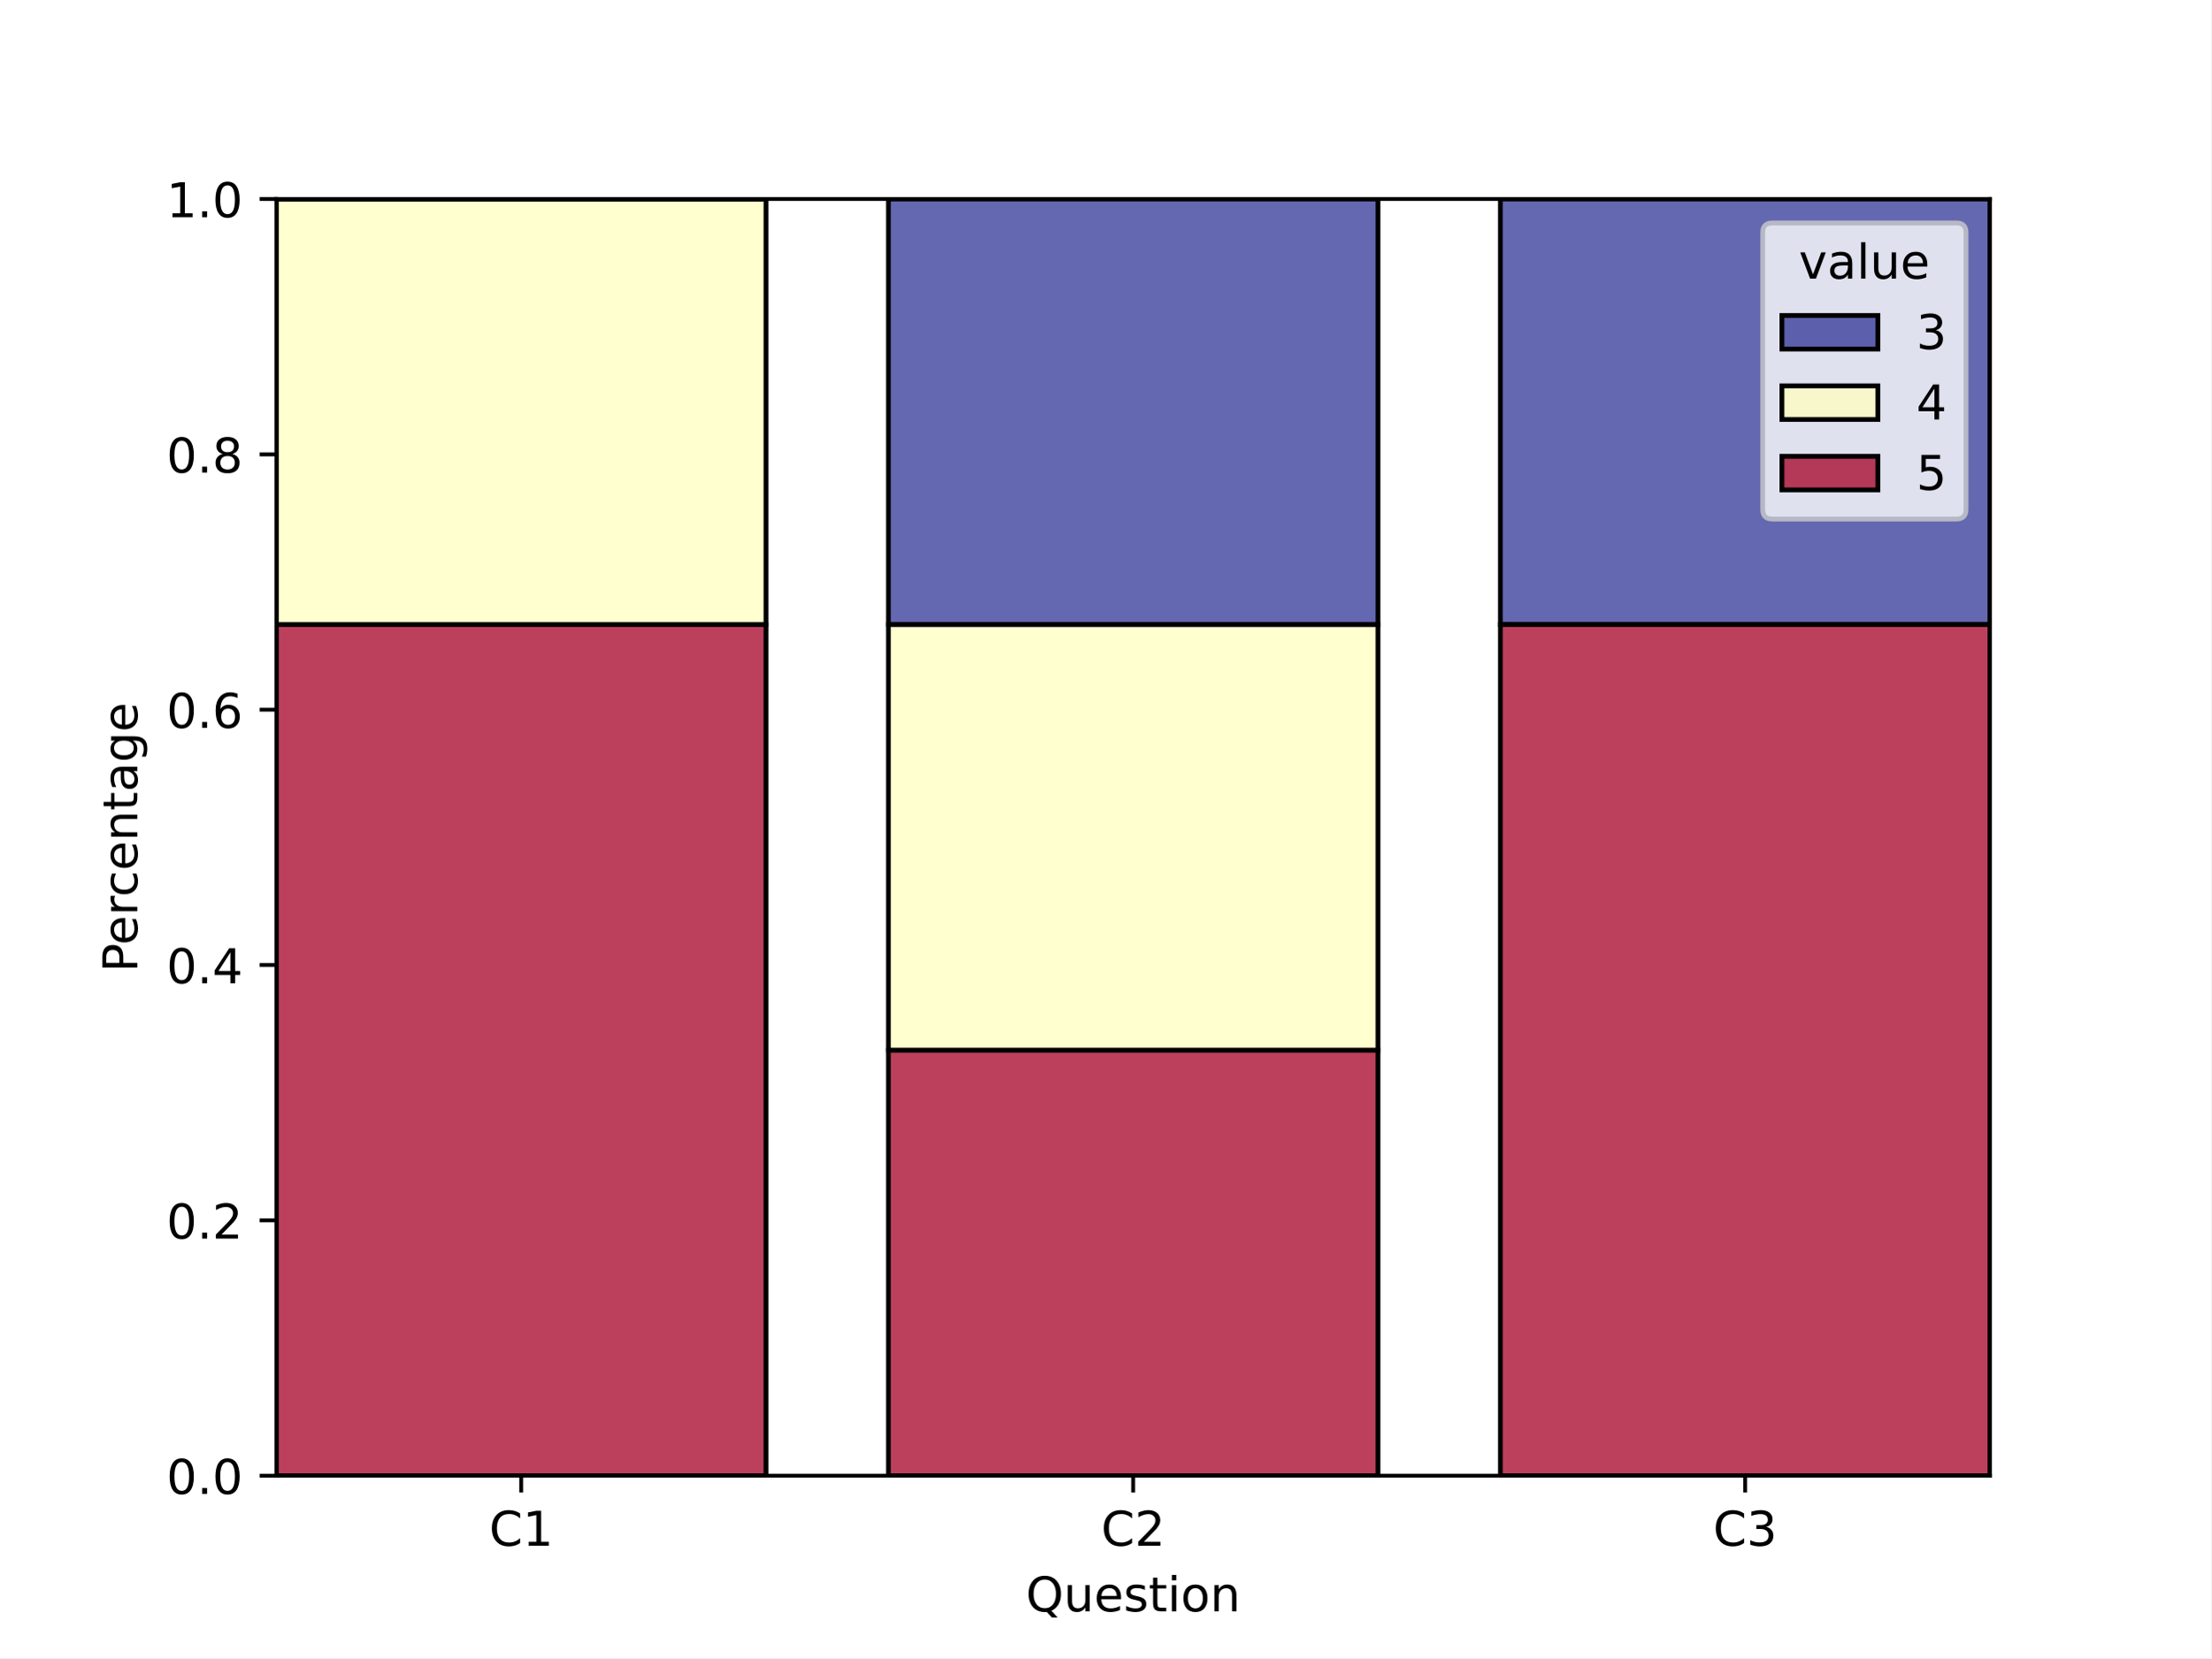
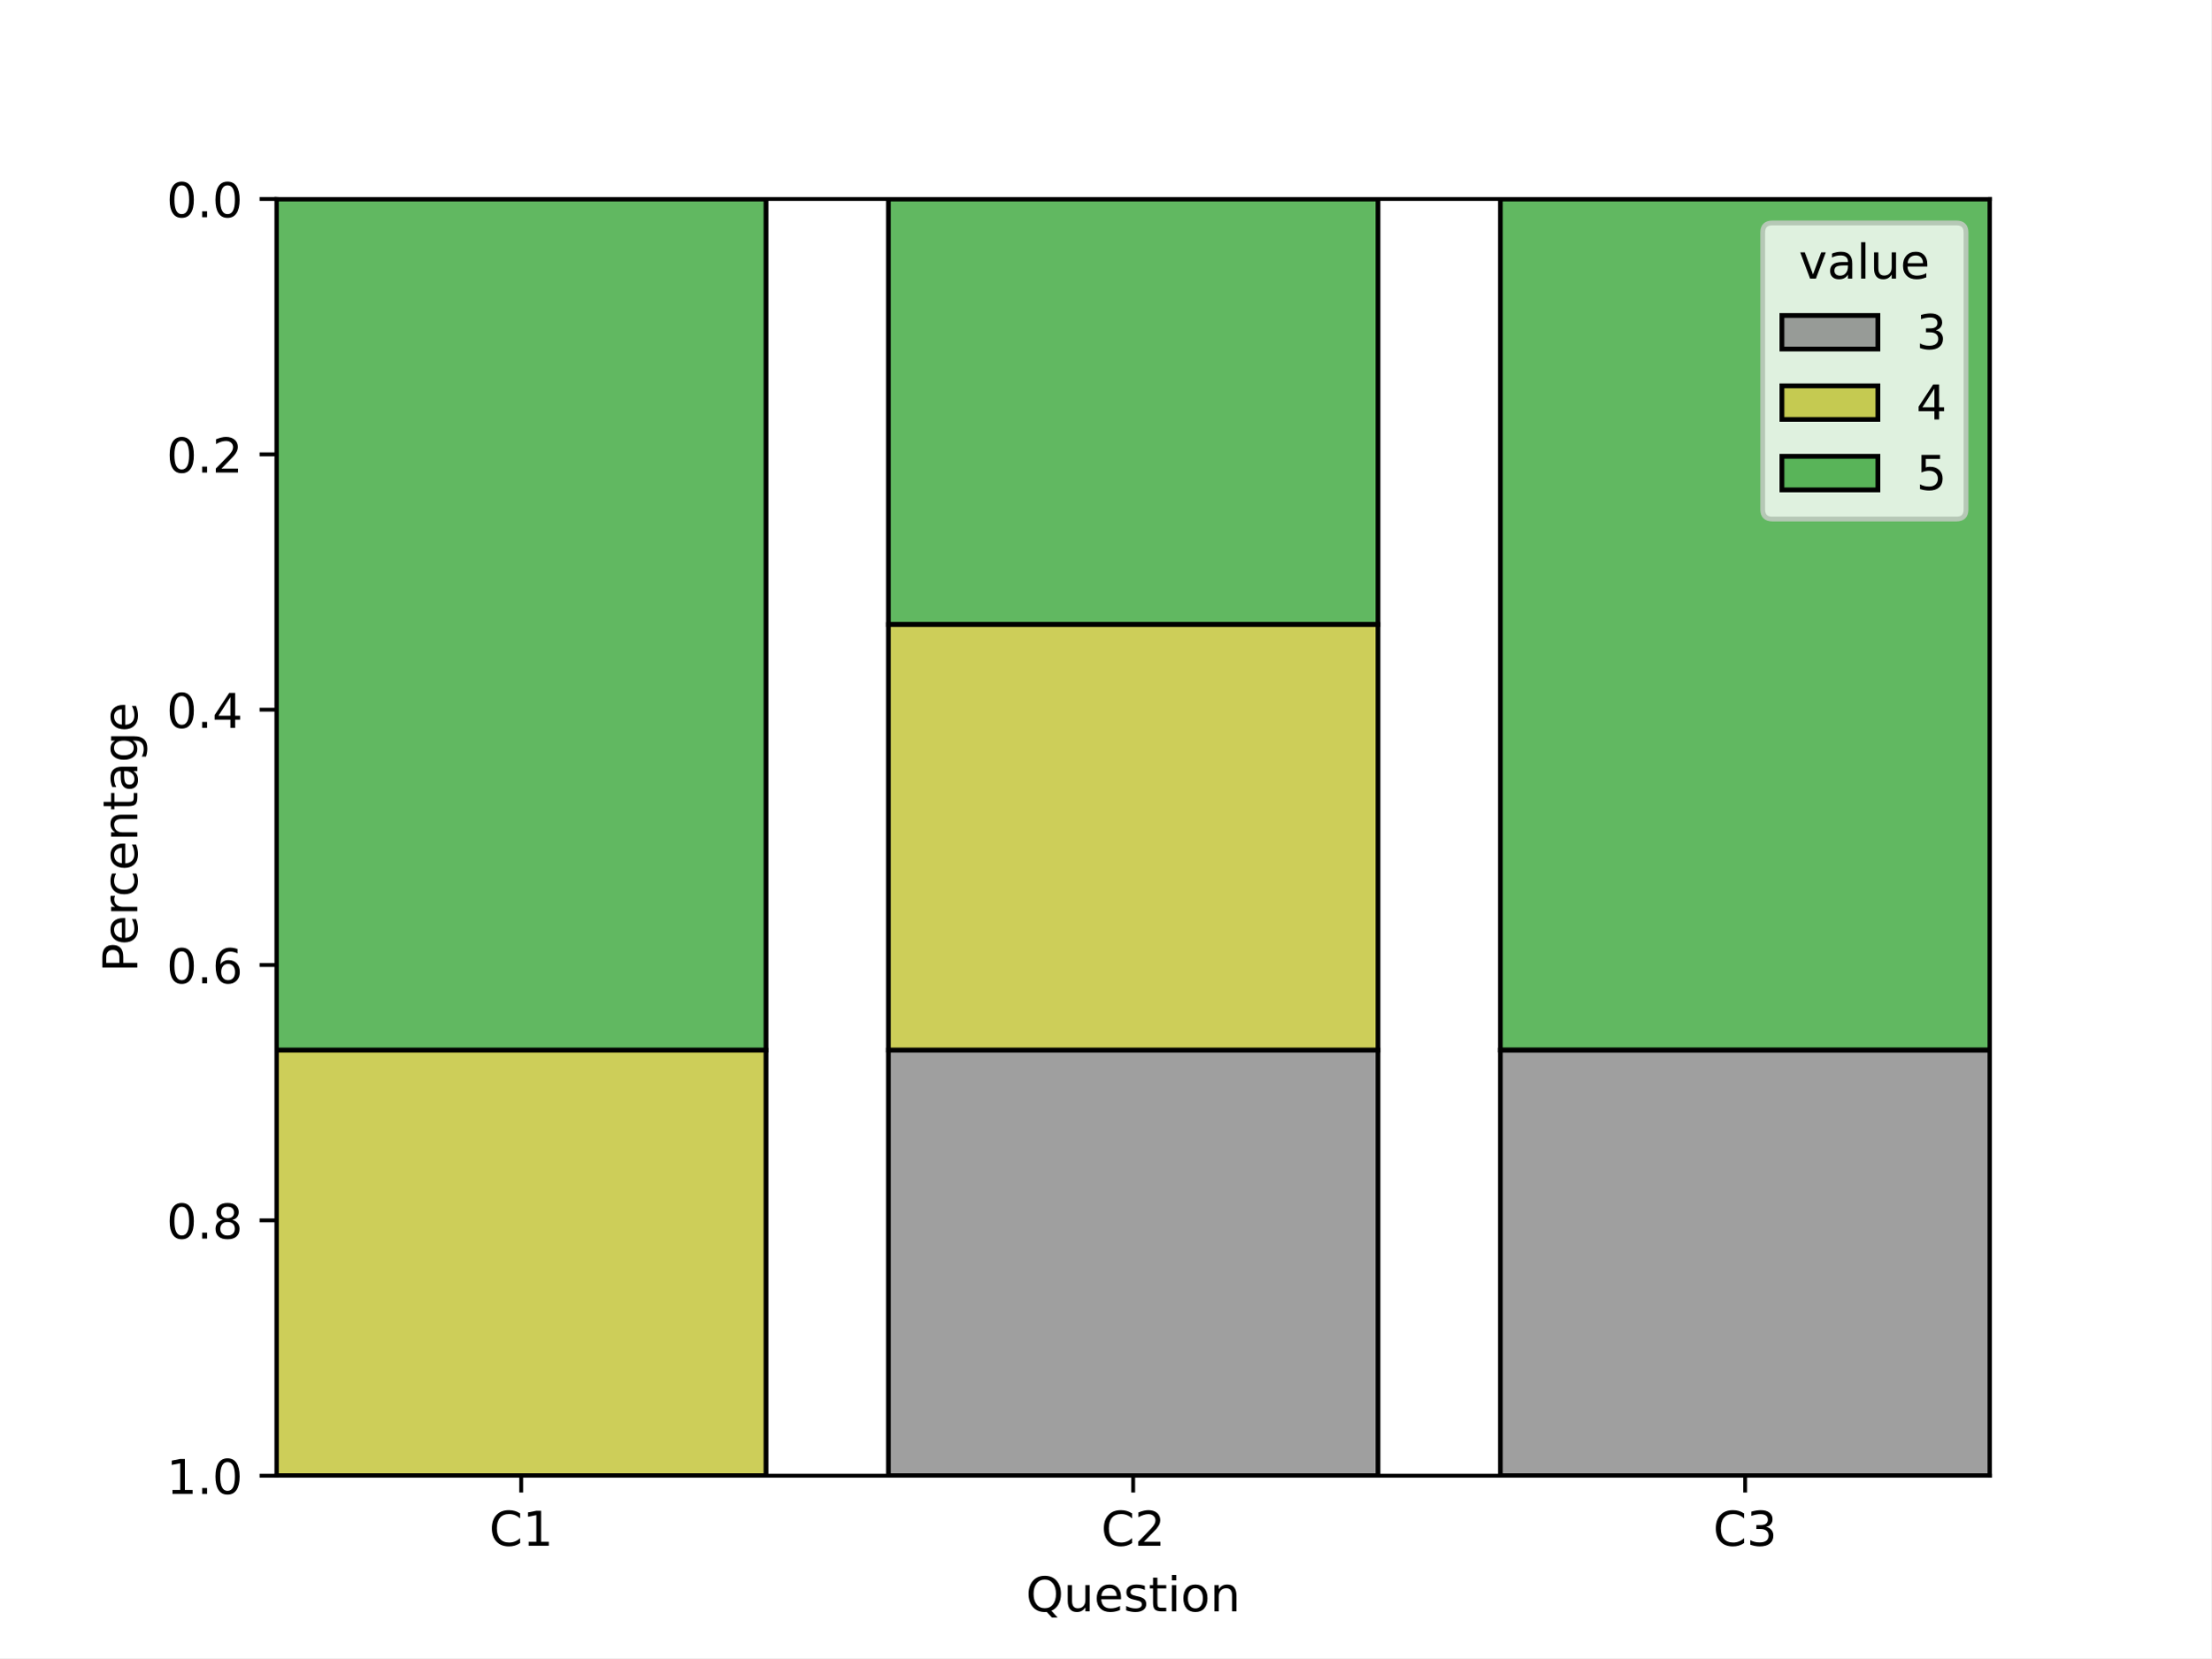
<svg xmlns="http://www.w3.org/2000/svg" xmlns:xlink="http://www.w3.org/1999/xlink" width="460.8pt" height="345.6pt" viewBox="0 0 460.8 345.6" version="1.1">
  <defs>
    <style type="text/css">*{stroke-linejoin: round; stroke-linecap: butt}</style>
  </defs>
  <g id="figure_1">
    <g id="patch_1">
      <path d="M 0 345.6  L 460.8 345.6  L 460.8 0  L 0 0  z " style="fill: #ffffff" />
    </g>
    <g id="axes_1">
      <g id="patch_2">
        <path d="M 57.6 307.584  L 414.72 307.584  L 414.72 41.472  L 57.6 41.472  z " style="fill: #ffffff" />
      </g>
      <g id="patch_3">
-         <path d="M 57.6 307.584  L 159.634 307.584  L 159.634 130.176  L 57.6 130.176  z " clip-path="url(#pfc9e585a41)" style="fill: #a50026; fill-opacity: 0.75; stroke: #000000; stroke-linejoin: miter" />
+         <path d="M 57.6 41.472  L 159.634 41.472  L 159.634 218.88  L 57.6 218.88  z " clip-path="url(#p158c049aa6)" style="fill: #2ca02c; fill-opacity: 0.75; stroke: #000000; stroke-linejoin: miter" />
      </g>
      <g id="patch_4">
-         <path d="M 185.143 307.584  L 287.177 307.584  L 287.177 218.88  L 185.143 218.88  z " clip-path="url(#pfc9e585a41)" style="fill: #a50026; fill-opacity: 0.75; stroke: #000000; stroke-linejoin: miter" />
+         <path d="M 185.143 41.472  L 287.177 41.472  L 287.177 130.176  L 185.143 130.176  z " clip-path="url(#p158c049aa6)" style="fill: #2ca02c; fill-opacity: 0.75; stroke: #000000; stroke-linejoin: miter" />
      </g>
      <g id="patch_5">
-         <path d="M 312.686 307.584  L 414.72 307.584  L 414.72 130.176  L 312.686 130.176  z " clip-path="url(#pfc9e585a41)" style="fill: #a50026; fill-opacity: 0.75; stroke: #000000; stroke-linejoin: miter" />
+         <path d="M 312.686 41.472  L 414.72 41.472  L 414.72 218.88  L 312.686 218.88  z " clip-path="url(#p158c049aa6)" style="fill: #2ca02c; fill-opacity: 0.75; stroke: #000000; stroke-linejoin: miter" />
      </g>
      <g id="patch_6">
-         <path d="M 57.6 130.176  L 159.634 130.176  L 159.634 41.472  L 57.6 41.472  z " clip-path="url(#pfc9e585a41)" style="fill: #fffebe; fill-opacity: 0.75; stroke: #000000; stroke-linejoin: miter" />
+         <path d="M 57.6 218.88  L 159.634 218.88  L 159.634 307.584  L 57.6 307.584  z " clip-path="url(#p158c049aa6)" style="fill: #bcbd22; fill-opacity: 0.75; stroke: #000000; stroke-linejoin: miter" />
      </g>
      <g id="patch_7">
-         <path d="M 185.143 218.88  L 287.177 218.88  L 287.177 130.176  L 185.143 130.176  z " clip-path="url(#pfc9e585a41)" style="fill: #fffebe; fill-opacity: 0.75; stroke: #000000; stroke-linejoin: miter" />
+         <path d="M 185.143 130.176  L 287.177 130.176  L 287.177 218.88  L 185.143 218.88  z " clip-path="url(#p158c049aa6)" style="fill: #bcbd22; fill-opacity: 0.75; stroke: #000000; stroke-linejoin: miter" />
      </g>
      <g id="patch_8">
-         <path d="M 312.686 130.176  L 414.72 130.176  L 414.72 130.176  L 312.686 130.176  z " clip-path="url(#pfc9e585a41)" style="fill: #fffebe; fill-opacity: 0.75; stroke: #000000; stroke-linejoin: miter" />
+         <path d="M 312.686 218.88  L 414.72 218.88  L 414.72 218.88  L 312.686 218.88  z " clip-path="url(#p158c049aa6)" style="fill: #bcbd22; fill-opacity: 0.75; stroke: #000000; stroke-linejoin: miter" />
      </g>
      <g id="patch_9">
-         <path d="M 57.6 41.472  L 159.634 41.472  L 159.634 41.472  L 57.6 41.472  z " clip-path="url(#pfc9e585a41)" style="fill: #313695; fill-opacity: 0.75; stroke: #000000; stroke-linejoin: miter" />
+         <path d="M 57.6 307.584  L 159.634 307.584  L 159.634 307.584  L 57.6 307.584  z " clip-path="url(#p158c049aa6)" style="fill: #7f7f7f; fill-opacity: 0.75; stroke: #000000; stroke-linejoin: miter" />
      </g>
      <g id="patch_10">
-         <path d="M 185.143 130.176  L 287.177 130.176  L 287.177 41.472  L 185.143 41.472  z " clip-path="url(#pfc9e585a41)" style="fill: #313695; fill-opacity: 0.75; stroke: #000000; stroke-linejoin: miter" />
+         <path d="M 185.143 218.88  L 287.177 218.88  L 287.177 307.584  L 185.143 307.584  z " clip-path="url(#p158c049aa6)" style="fill: #7f7f7f; fill-opacity: 0.75; stroke: #000000; stroke-linejoin: miter" />
      </g>
      <g id="patch_11">
-         <path d="M 312.686 130.176  L 414.72 130.176  L 414.72 41.472  L 312.686 41.472  z " clip-path="url(#pfc9e585a41)" style="fill: #313695; fill-opacity: 0.75; stroke: #000000; stroke-linejoin: miter" />
+         <path d="M 312.686 218.88  L 414.72 218.88  L 414.72 307.584  L 312.686 307.584  z " clip-path="url(#p158c049aa6)" style="fill: #7f7f7f; fill-opacity: 0.75; stroke: #000000; stroke-linejoin: miter" />
      </g>
      <g id="matplotlib.axis_1">
        <g id="xtick_1">
          <g id="line2d_1">
            <defs>
-               <path id="m85cf1f02a7" d="M 0 0  L 0 3.5  " style="stroke: #000000; stroke-width: 0.8" />
-             </defs>
-             <g>
-               <use xlink:href="#m85cf1f02a7" x="108.617" y="307.584" style="stroke: #000000; stroke-width: 0.8" />
+               <path id="m4410a2599f" d="M 0 0  L 0 3.5  " style="stroke: #000000; stroke-width: 0.8" />
+             </defs>
+             <g>
+               <use xlink:href="#m4410a2599f" x="108.617" y="307.584" style="stroke: #000000; stroke-width: 0.8" />
            </g>
          </g>
          <g id="text_1">
            <g transform="translate(101.9445 322.1824) scale(0.1 -0.1)">
              <defs>
                <path id="DejaVuSans-43" d="M 4122 4306  L 4122 3641  Q 3803 3938 3442 4084  Q 3081 4231 2675 4231  Q 1875 4231 1450 3742  Q 1025 3253 1025 2328  Q 1025 1406 1450 917  Q 1875 428 2675 428  Q 3081 428 3442 575  Q 3803 722 4122 1019  L 4122 359  Q 3791 134 3420 21  Q 3050 -91 2638 -91  Q 1578 -91 968 557  Q 359 1206 359 2328  Q 359 3453 968 4101  Q 1578 4750 2638 4750  Q 3056 4750 3426 4639  Q 3797 4528 4122 4306  z " transform="scale(0.015625)" />
                <path id="DejaVuSans-31" d="M 794 531  L 1825 531  L 1825 4091  L 703 3866  L 703 4441  L 1819 4666  L 2450 4666  L 2450 531  L 3481 531  L 3481 0  L 794 0  L 794 531  z " transform="scale(0.015625)" />
              </defs>
              <use xlink:href="#DejaVuSans-43" />
              <use xlink:href="#DejaVuSans-31" x="69.824" />
            </g>
          </g>
        </g>
        <g id="xtick_2">
          <g id="line2d_2">
            <g>
-               <use xlink:href="#m85cf1f02a7" x="236.16" y="307.584" style="stroke: #000000; stroke-width: 0.8" />
+               <use xlink:href="#m4410a2599f" x="236.16" y="307.584" style="stroke: #000000; stroke-width: 0.8" />
            </g>
          </g>
          <g id="text_2">
            <g transform="translate(229.4873 322.1824) scale(0.1 -0.1)">
              <defs>
                <path id="DejaVuSans-32" d="M 1228 531  L 3431 531  L 3431 0  L 469 0  L 469 531  Q 828 903 1448 1529  Q 2069 2156 2228 2338  Q 2531 2678 2651 2914  Q 2772 3150 2772 3378  Q 2772 3750 2511 3984  Q 2250 4219 1831 4219  Q 1534 4219 1204 4116  Q 875 4013 500 3803  L 500 4441  Q 881 4594 1212 4672  Q 1544 4750 1819 4750  Q 2544 4750 2975 4387  Q 3406 4025 3406 3419  Q 3406 3131 3298 2873  Q 3191 2616 2906 2266  Q 2828 2175 2409 1742  Q 1991 1309 1228 531  z " transform="scale(0.015625)" />
              </defs>
              <use xlink:href="#DejaVuSans-43" />
              <use xlink:href="#DejaVuSans-32" x="69.824" />
            </g>
          </g>
        </g>
        <g id="xtick_3">
          <g id="line2d_3">
            <g>
-               <use xlink:href="#m85cf1f02a7" x="363.703" y="307.584" style="stroke: #000000; stroke-width: 0.8" />
+               <use xlink:href="#m4410a2599f" x="363.703" y="307.584" style="stroke: #000000; stroke-width: 0.8" />
            </g>
          </g>
          <g id="text_3">
            <g transform="translate(357.0302 322.1824) scale(0.1 -0.1)">
              <defs>
                <path id="DejaVuSans-33" d="M 2597 2516  Q 3050 2419 3304 2112  Q 3559 1806 3559 1356  Q 3559 666 3084 287  Q 2609 -91 1734 -91  Q 1441 -91 1130 -33  Q 819 25 488 141  L 488 750  Q 750 597 1062 519  Q 1375 441 1716 441  Q 2309 441 2620 675  Q 2931 909 2931 1356  Q 2931 1769 2642 2001  Q 2353 2234 1838 2234  L 1294 2234  L 1294 2753  L 1863 2753  Q 2328 2753 2575 2939  Q 2822 3125 2822 3475  Q 2822 3834 2567 4026  Q 2313 4219 1838 4219  Q 1578 4219 1281 4162  Q 984 4106 628 3988  L 628 4550  Q 988 4650 1302 4700  Q 1616 4750 1894 4750  Q 2613 4750 3031 4423  Q 3450 4097 3450 3541  Q 3450 3153 3228 2886  Q 3006 2619 2597 2516  z " transform="scale(0.015625)" />
              </defs>
              <use xlink:href="#DejaVuSans-43" />
              <use xlink:href="#DejaVuSans-33" x="69.824" />
            </g>
          </g>
        </g>
        <g id="text_4">
          <g transform="translate(213.7967 335.8606) scale(0.1 -0.1)">
            <defs>
              <path id="DejaVuSans-51" d="M 2522 4238  Q 1834 4238 1429 3725  Q 1025 3213 1025 2328  Q 1025 1447 1429 934  Q 1834 422 2522 422  Q 3209 422 3611 934  Q 4013 1447 4013 2328  Q 4013 3213 3611 3725  Q 3209 4238 2522 4238  z M 3406 84  L 4238 -825  L 3475 -825  L 2784 -78  Q 2681 -84 2626 -87  Q 2572 -91 2522 -91  Q 1538 -91 948 567  Q 359 1225 359 2328  Q 359 3434 948 4092  Q 1538 4750 2522 4750  Q 3503 4750 4090 4092  Q 4678 3434 4678 2328  Q 4678 1516 4351 937  Q 4025 359 3406 84  z " transform="scale(0.015625)" />
              <path id="DejaVuSans-75" d="M 544 1381  L 544 3500  L 1119 3500  L 1119 1403  Q 1119 906 1312 657  Q 1506 409 1894 409  Q 2359 409 2629 706  Q 2900 1003 2900 1516  L 2900 3500  L 3475 3500  L 3475 0  L 2900 0  L 2900 538  Q 2691 219 2414 64  Q 2138 -91 1772 -91  Q 1169 -91 856 284  Q 544 659 544 1381  z M 1991 3584  L 1991 3584  z " transform="scale(0.015625)" />
              <path id="DejaVuSans-65" d="M 3597 1894  L 3597 1613  L 953 1613  Q 991 1019 1311 708  Q 1631 397 2203 397  Q 2534 397 2845 478  Q 3156 559 3463 722  L 3463 178  Q 3153 47 2828 -22  Q 2503 -91 2169 -91  Q 1331 -91 842 396  Q 353 884 353 1716  Q 353 2575 817 3079  Q 1281 3584 2069 3584  Q 2775 3584 3186 3129  Q 3597 2675 3597 1894  z M 3022 2063  Q 3016 2534 2758 2815  Q 2500 3097 2075 3097  Q 1594 3097 1305 2825  Q 1016 2553 972 2059  L 3022 2063  z " transform="scale(0.015625)" />
              <path id="DejaVuSans-73" d="M 2834 3397  L 2834 2853  Q 2591 2978 2328 3040  Q 2066 3103 1784 3103  Q 1356 3103 1142 2972  Q 928 2841 928 2578  Q 928 2378 1081 2264  Q 1234 2150 1697 2047  L 1894 2003  Q 2506 1872 2764 1633  Q 3022 1394 3022 966  Q 3022 478 2636 193  Q 2250 -91 1575 -91  Q 1294 -91 989 -36  Q 684 19 347 128  L 347 722  Q 666 556 975 473  Q 1284 391 1588 391  Q 1994 391 2212 530  Q 2431 669 2431 922  Q 2431 1156 2273 1281  Q 2116 1406 1581 1522  L 1381 1569  Q 847 1681 609 1914  Q 372 2147 372 2553  Q 372 3047 722 3315  Q 1072 3584 1716 3584  Q 2034 3584 2315 3537  Q 2597 3491 2834 3397  z " transform="scale(0.015625)" />
              <path id="DejaVuSans-74" d="M 1172 4494  L 1172 3500  L 2356 3500  L 2356 3053  L 1172 3053  L 1172 1153  Q 1172 725 1289 603  Q 1406 481 1766 481  L 2356 481  L 2356 0  L 1766 0  Q 1100 0 847 248  Q 594 497 594 1153  L 594 3053  L 172 3053  L 172 3500  L 594 3500  L 594 4494  L 1172 4494  z " transform="scale(0.015625)" />
              <path id="DejaVuSans-69" d="M 603 3500  L 1178 3500  L 1178 0  L 603 0  L 603 3500  z M 603 4863  L 1178 4863  L 1178 4134  L 603 4134  L 603 4863  z " transform="scale(0.015625)" />
              <path id="DejaVuSans-6f" d="M 1959 3097  Q 1497 3097 1228 2736  Q 959 2375 959 1747  Q 959 1119 1226 758  Q 1494 397 1959 397  Q 2419 397 2687 759  Q 2956 1122 2956 1747  Q 2956 2369 2687 2733  Q 2419 3097 1959 3097  z M 1959 3584  Q 2709 3584 3137 3096  Q 3566 2609 3566 1747  Q 3566 888 3137 398  Q 2709 -91 1959 -91  Q 1206 -91 779 398  Q 353 888 353 1747  Q 353 2609 779 3096  Q 1206 3584 1959 3584  z " transform="scale(0.015625)" />
              <path id="DejaVuSans-6e" d="M 3513 2113  L 3513 0  L 2938 0  L 2938 2094  Q 2938 2591 2744 2837  Q 2550 3084 2163 3084  Q 1697 3084 1428 2787  Q 1159 2491 1159 1978  L 1159 0  L 581 0  L 581 3500  L 1159 3500  L 1159 2956  Q 1366 3272 1645 3428  Q 1925 3584 2291 3584  Q 2894 3584 3203 3211  Q 3513 2838 3513 2113  z " transform="scale(0.015625)" />
            </defs>
            <use xlink:href="#DejaVuSans-51" />
            <use xlink:href="#DejaVuSans-75" x="78.711" />
            <use xlink:href="#DejaVuSans-65" x="142.09" />
            <use xlink:href="#DejaVuSans-73" x="203.613" />
            <use xlink:href="#DejaVuSans-74" x="255.713" />
            <use xlink:href="#DejaVuSans-69" x="294.922" />
            <use xlink:href="#DejaVuSans-6f" x="322.705" />
            <use xlink:href="#DejaVuSans-6e" x="383.887" />
          </g>
        </g>
      </g>
      <g id="matplotlib.axis_2">
        <g id="ytick_1">
          <g id="line2d_4">
            <defs>
-               <path id="med78a07bbb" d="M 0 0  L -3.5 0  " style="stroke: #000000; stroke-width: 0.8" />
-             </defs>
-             <g>
-               <use xlink:href="#med78a07bbb" x="57.6" y="307.584" style="stroke: #000000; stroke-width: 0.8" />
+               <path id="m7328f48537" d="M 0 0  L -3.5 0  " style="stroke: #000000; stroke-width: 0.8" />
+             </defs>
+             <g>
+               <use xlink:href="#m7328f48537" x="57.6" y="41.472" style="stroke: #000000; stroke-width: 0.8" />
            </g>
          </g>
          <g id="text_5">
-             <g transform="translate(34.69687 311.3832) scale(0.1 -0.1)">
+             <g transform="translate(34.69687 45.27122) scale(0.1 -0.1)">
              <defs>
                <path id="DejaVuSans-30" d="M 2034 4250  Q 1547 4250 1301 3770  Q 1056 3291 1056 2328  Q 1056 1369 1301 889  Q 1547 409 2034 409  Q 2525 409 2770 889  Q 3016 1369 3016 2328  Q 3016 3291 2770 3770  Q 2525 4250 2034 4250  z M 2034 4750  Q 2819 4750 3233 4129  Q 3647 3509 3647 2328  Q 3647 1150 3233 529  Q 2819 -91 2034 -91  Q 1250 -91 836 529  Q 422 1150 422 2328  Q 422 3509 836 4129  Q 1250 4750 2034 4750  z " transform="scale(0.015625)" />
                <path id="DejaVuSans-2e" d="M 684 794  L 1344 794  L 1344 0  L 684 0  L 684 794  z " transform="scale(0.015625)" />
              </defs>
              <use xlink:href="#DejaVuSans-30" />
              <use xlink:href="#DejaVuSans-2e" x="63.623" />
              <use xlink:href="#DejaVuSans-30" x="95.41" />
            </g>
          </g>
        </g>
        <g id="ytick_2">
          <g id="line2d_5">
            <g>
-               <use xlink:href="#med78a07bbb" x="57.6" y="254.362" style="stroke: #000000; stroke-width: 0.8" />
+               <use xlink:href="#m7328f48537" x="57.6" y="94.694" style="stroke: #000000; stroke-width: 0.8" />
            </g>
          </g>
          <g id="text_6">
-             <g transform="translate(34.69687 258.1608) scale(0.1 -0.1)">
+             <g transform="translate(34.69687 98.49362) scale(0.1 -0.1)">
              <use xlink:href="#DejaVuSans-30" />
              <use xlink:href="#DejaVuSans-2e" x="63.623" />
              <use xlink:href="#DejaVuSans-32" x="95.41" />
            </g>
          </g>
        </g>
        <g id="ytick_3">
          <g id="line2d_6">
            <g>
-               <use xlink:href="#med78a07bbb" x="57.6" y="201.139" style="stroke: #000000; stroke-width: 0.8" />
+               <use xlink:href="#m7328f48537" x="57.6" y="147.917" style="stroke: #000000; stroke-width: 0.8" />
            </g>
          </g>
          <g id="text_7">
-             <g transform="translate(34.69687 204.9384) scale(0.1 -0.1)">
+             <g transform="translate(34.69687 151.716) scale(0.1 -0.1)">
              <defs>
                <path id="DejaVuSans-34" d="M 2419 4116  L 825 1625  L 2419 1625  L 2419 4116  z M 2253 4666  L 3047 4666  L 3047 1625  L 3713 1625  L 3713 1100  L 3047 1100  L 3047 0  L 2419 0  L 2419 1100  L 313 1100  L 313 1709  L 2253 4666  z " transform="scale(0.015625)" />
              </defs>
              <use xlink:href="#DejaVuSans-30" />
              <use xlink:href="#DejaVuSans-2e" x="63.623" />
              <use xlink:href="#DejaVuSans-34" x="95.41" />
            </g>
          </g>
        </g>
        <g id="ytick_4">
          <g id="line2d_7">
            <g>
-               <use xlink:href="#med78a07bbb" x="57.6" y="147.917" style="stroke: #000000; stroke-width: 0.8" />
+               <use xlink:href="#m7328f48537" x="57.6" y="201.139" style="stroke: #000000; stroke-width: 0.8" />
            </g>
          </g>
          <g id="text_8">
-             <g transform="translate(34.69687 151.716) scale(0.1 -0.1)">
+             <g transform="translate(34.69687 204.9384) scale(0.1 -0.1)">
              <defs>
                <path id="DejaVuSans-36" d="M 2113 2584  Q 1688 2584 1439 2293  Q 1191 2003 1191 1497  Q 1191 994 1439 701  Q 1688 409 2113 409  Q 2538 409 2786 701  Q 3034 994 3034 1497  Q 3034 2003 2786 2293  Q 2538 2584 2113 2584  z M 3366 4563  L 3366 3988  Q 3128 4100 2886 4159  Q 2644 4219 2406 4219  Q 1781 4219 1451 3797  Q 1122 3375 1075 2522  Q 1259 2794 1537 2939  Q 1816 3084 2150 3084  Q 2853 3084 3261 2657  Q 3669 2231 3669 1497  Q 3669 778 3244 343  Q 2819 -91 2113 -91  Q 1303 -91 875 529  Q 447 1150 447 2328  Q 447 3434 972 4092  Q 1497 4750 2381 4750  Q 2619 4750 2861 4703  Q 3103 4656 3366 4563  z " transform="scale(0.015625)" />
              </defs>
              <use xlink:href="#DejaVuSans-30" />
              <use xlink:href="#DejaVuSans-2e" x="63.623" />
              <use xlink:href="#DejaVuSans-36" x="95.41" />
            </g>
          </g>
        </g>
        <g id="ytick_5">
          <g id="line2d_8">
            <g>
-               <use xlink:href="#med78a07bbb" x="57.6" y="94.694" style="stroke: #000000; stroke-width: 0.8" />
+               <use xlink:href="#m7328f48537" x="57.6" y="254.362" style="stroke: #000000; stroke-width: 0.8" />
            </g>
          </g>
          <g id="text_9">
-             <g transform="translate(34.69687 98.49362) scale(0.1 -0.1)">
+             <g transform="translate(34.69687 258.1608) scale(0.1 -0.1)">
              <defs>
                <path id="DejaVuSans-38" d="M 2034 2216  Q 1584 2216 1326 1975  Q 1069 1734 1069 1313  Q 1069 891 1326 650  Q 1584 409 2034 409  Q 2484 409 2743 651  Q 3003 894 3003 1313  Q 3003 1734 2745 1975  Q 2488 2216 2034 2216  z M 1403 2484  Q 997 2584 770 2862  Q 544 3141 544 3541  Q 544 4100 942 4425  Q 1341 4750 2034 4750  Q 2731 4750 3128 4425  Q 3525 4100 3525 3541  Q 3525 3141 3298 2862  Q 3072 2584 2669 2484  Q 3125 2378 3379 2068  Q 3634 1759 3634 1313  Q 3634 634 3220 271  Q 2806 -91 2034 -91  Q 1263 -91 848 271  Q 434 634 434 1313  Q 434 1759 690 2068  Q 947 2378 1403 2484  z M 1172 3481  Q 1172 3119 1398 2916  Q 1625 2713 2034 2713  Q 2441 2713 2670 2916  Q 2900 3119 2900 3481  Q 2900 3844 2670 4047  Q 2441 4250 2034 4250  Q 1625 4250 1398 4047  Q 1172 3844 1172 3481  z " transform="scale(0.015625)" />
              </defs>
              <use xlink:href="#DejaVuSans-30" />
              <use xlink:href="#DejaVuSans-2e" x="63.623" />
              <use xlink:href="#DejaVuSans-38" x="95.41" />
            </g>
          </g>
        </g>
        <g id="ytick_6">
          <g id="line2d_9">
            <g>
-               <use xlink:href="#med78a07bbb" x="57.6" y="41.472" style="stroke: #000000; stroke-width: 0.8" />
+               <use xlink:href="#m7328f48537" x="57.6" y="307.584" style="stroke: #000000; stroke-width: 0.8" />
            </g>
          </g>
          <g id="text_10">
-             <g transform="translate(34.69687 45.27122) scale(0.1 -0.1)">
+             <g transform="translate(34.69687 311.3832) scale(0.1 -0.1)">
              <use xlink:href="#DejaVuSans-31" />
              <use xlink:href="#DejaVuSans-2e" x="63.623" />
              <use xlink:href="#DejaVuSans-30" x="95.41" />
            </g>
          </g>
        </g>
        <g id="text_11">
          <g transform="translate(28.61719 202.6507) rotate(-90) scale(0.1 -0.1)">
            <defs>
              <path id="DejaVuSans-50" d="M 1259 4147  L 1259 2394  L 2053 2394  Q 2494 2394 2734 2622  Q 2975 2850 2975 3272  Q 2975 3691 2734 3919  Q 2494 4147 2053 4147  L 1259 4147  z M 628 4666  L 2053 4666  Q 2838 4666 3239 4311  Q 3641 3956 3641 3272  Q 3641 2581 3239 2228  Q 2838 1875 2053 1875  L 1259 1875  L 1259 0  L 628 0  L 628 4666  z " transform="scale(0.015625)" />
              <path id="DejaVuSans-72" d="M 2631 2963  Q 2534 3019 2420 3045  Q 2306 3072 2169 3072  Q 1681 3072 1420 2755  Q 1159 2438 1159 1844  L 1159 0  L 581 0  L 581 3500  L 1159 3500  L 1159 2956  Q 1341 3275 1631 3429  Q 1922 3584 2338 3584  Q 2397 3584 2469 3576  Q 2541 3569 2628 3553  L 2631 2963  z " transform="scale(0.015625)" />
              <path id="DejaVuSans-63" d="M 3122 3366  L 3122 2828  Q 2878 2963 2633 3030  Q 2388 3097 2138 3097  Q 1578 3097 1268 2742  Q 959 2388 959 1747  Q 959 1106 1268 751  Q 1578 397 2138 397  Q 2388 397 2633 464  Q 2878 531 3122 666  L 3122 134  Q 2881 22 2623 -34  Q 2366 -91 2075 -91  Q 1284 -91 818 406  Q 353 903 353 1747  Q 353 2603 823 3093  Q 1294 3584 2113 3584  Q 2378 3584 2631 3529  Q 2884 3475 3122 3366  z " transform="scale(0.015625)" />
              <path id="DejaVuSans-61" d="M 2194 1759  Q 1497 1759 1228 1600  Q 959 1441 959 1056  Q 959 750 1161 570  Q 1363 391 1709 391  Q 2188 391 2477 730  Q 2766 1069 2766 1631  L 2766 1759  L 2194 1759  z M 3341 1997  L 3341 0  L 2766 0  L 2766 531  Q 2569 213 2275 61  Q 1981 -91 1556 -91  Q 1019 -91 701 211  Q 384 513 384 1019  Q 384 1609 779 1909  Q 1175 2209 1959 2209  L 2766 2209  L 2766 2266  Q 2766 2663 2505 2880  Q 2244 3097 1772 3097  Q 1472 3097 1187 3025  Q 903 2953 641 2809  L 641 3341  Q 956 3463 1253 3523  Q 1550 3584 1831 3584  Q 2591 3584 2966 3190  Q 3341 2797 3341 1997  z " transform="scale(0.015625)" />
              <path id="DejaVuSans-67" d="M 2906 1791  Q 2906 2416 2648 2759  Q 2391 3103 1925 3103  Q 1463 3103 1205 2759  Q 947 2416 947 1791  Q 947 1169 1205 825  Q 1463 481 1925 481  Q 2391 481 2648 825  Q 2906 1169 2906 1791  z M 3481 434  Q 3481 -459 3084 -895  Q 2688 -1331 1869 -1331  Q 1566 -1331 1297 -1286  Q 1028 -1241 775 -1147  L 775 -588  Q 1028 -725 1275 -790  Q 1522 -856 1778 -856  Q 2344 -856 2625 -561  Q 2906 -266 2906 331  L 2906 616  Q 2728 306 2450 153  Q 2172 0 1784 0  Q 1141 0 747 490  Q 353 981 353 1791  Q 353 2603 747 3093  Q 1141 3584 1784 3584  Q 2172 3584 2450 3431  Q 2728 3278 2906 2969  L 2906 3500  L 3481 3500  L 3481 434  z " transform="scale(0.015625)" />
            </defs>
            <use xlink:href="#DejaVuSans-50" />
            <use xlink:href="#DejaVuSans-65" x="56.678" />
            <use xlink:href="#DejaVuSans-72" x="118.201" />
            <use xlink:href="#DejaVuSans-63" x="157.064" />
            <use xlink:href="#DejaVuSans-65" x="212.045" />
            <use xlink:href="#DejaVuSans-6e" x="273.568" />
            <use xlink:href="#DejaVuSans-74" x="336.947" />
            <use xlink:href="#DejaVuSans-61" x="376.156" />
            <use xlink:href="#DejaVuSans-67" x="437.436" />
            <use xlink:href="#DejaVuSans-65" x="500.912" />
          </g>
        </g>
      </g>
      <g id="patch_12">
        <path d="M 57.6 307.584  L 57.6 41.472  " style="fill: none; stroke: #000000; stroke-width: 0.8; stroke-linejoin: miter; stroke-linecap: square" />
      </g>
      <g id="patch_13">
        <path d="M 414.72 307.584  L 414.72 41.472  " style="fill: none; stroke: #000000; stroke-width: 0.8; stroke-linejoin: miter; stroke-linecap: square" />
      </g>
      <g id="patch_14">
        <path d="M 57.6 307.584  L 414.72 307.584  " style="fill: none; stroke: #000000; stroke-width: 0.8; stroke-linejoin: miter; stroke-linecap: square" />
      </g>
      <g id="patch_15">
        <path d="M 57.6 41.472  L 414.72 41.472  " style="fill: none; stroke: #000000; stroke-width: 0.8; stroke-linejoin: miter; stroke-linecap: square" />
      </g>
      <g id="legend_1">
        <g id="patch_16">
          <path d="M 369.358 108.184  L 407.72 108.184  Q 409.72 108.184 409.72 106.184  L 409.72 48.472  Q 409.72 46.472 407.72 46.472  L 369.358 46.472  Q 367.358 46.472 367.358 48.472  L 367.358 106.184  Q 367.358 108.184 369.358 108.184  z " style="fill: #ffffff; opacity: 0.8; stroke: #cccccc; stroke-linejoin: miter" />
        </g>
        <g id="text_12">
          <g transform="translate(374.8809 58.07044) scale(0.1 -0.1)">
            <defs>
              <path id="DejaVuSans-76" d="M 191 3500  L 800 3500  L 1894 563  L 2988 3500  L 3597 3500  L 2284 0  L 1503 0  L 191 3500  z " transform="scale(0.015625)" />
              <path id="DejaVuSans-6c" d="M 603 4863  L 1178 4863  L 1178 0  L 603 0  L 603 4863  z " transform="scale(0.015625)" />
            </defs>
            <use xlink:href="#DejaVuSans-76" />
            <use xlink:href="#DejaVuSans-61" x="59.18" />
            <use xlink:href="#DejaVuSans-6c" x="120.459" />
            <use xlink:href="#DejaVuSans-75" x="148.242" />
            <use xlink:href="#DejaVuSans-65" x="211.621" />
          </g>
        </g>
        <g id="patch_17">
-           <path d="M 371.358 72.749  L 391.358 72.749  L 391.358 65.749  L 371.358 65.749  z " style="fill: #313695; fill-opacity: 0.75; stroke: #000000; stroke-linejoin: miter" />
+           <path d="M 371.358 72.749  L 391.358 72.749  L 391.358 65.749  L 371.358 65.749  z " style="fill: #7f7f7f; fill-opacity: 0.75; stroke: #000000; stroke-linejoin: miter" />
        </g>
        <g id="text_13">
          <g transform="translate(399.3575 72.74856) scale(0.1 -0.1)">
            <use xlink:href="#DejaVuSans-33" />
          </g>
        </g>
        <g id="patch_18">
-           <path d="M 371.358 87.427  L 391.358 87.427  L 391.358 80.427  L 371.358 80.427  z " style="fill: #fffebe; fill-opacity: 0.75; stroke: #000000; stroke-linejoin: miter" />
+           <path d="M 371.358 87.427  L 391.358 87.427  L 391.358 80.427  L 371.358 80.427  z " style="fill: #bcbd22; fill-opacity: 0.75; stroke: #000000; stroke-linejoin: miter" />
        </g>
        <g id="text_14">
          <g transform="translate(399.3575 87.42669) scale(0.1 -0.1)">
            <use xlink:href="#DejaVuSans-34" />
          </g>
        </g>
        <g id="patch_19">
-           <path d="M 371.358 102.105  L 391.358 102.105  L 391.358 95.105  L 371.358 95.105  z " style="fill: #a50026; fill-opacity: 0.75; stroke: #000000; stroke-linejoin: miter" />
+           <path d="M 371.358 102.105  L 391.358 102.105  L 391.358 95.105  L 371.358 95.105  z " style="fill: #2ca02c; fill-opacity: 0.75; stroke: #000000; stroke-linejoin: miter" />
        </g>
        <g id="text_15">
          <g transform="translate(399.3575 102.1048) scale(0.1 -0.1)">
            <defs>
              <path id="DejaVuSans-35" d="M 691 4666  L 3169 4666  L 3169 4134  L 1269 4134  L 1269 2991  Q 1406 3038 1543 3061  Q 1681 3084 1819 3084  Q 2600 3084 3056 2656  Q 3513 2228 3513 1497  Q 3513 744 3044 326  Q 2575 -91 1722 -91  Q 1428 -91 1123 -41  Q 819 9 494 109  L 494 744  Q 775 591 1075 516  Q 1375 441 1709 441  Q 2250 441 2565 725  Q 2881 1009 2881 1497  Q 2881 1984 2565 2268  Q 2250 2553 1709 2553  Q 1456 2553 1204 2497  Q 953 2441 691 2322  L 691 4666  z " transform="scale(0.015625)" />
            </defs>
            <use xlink:href="#DejaVuSans-35" />
          </g>
        </g>
      </g>
    </g>
  </g>
  <defs>
-     <clipPath id="pfc9e585a41">
+     <clipPath id="p158c049aa6">
      <rect x="57.6" y="41.472" width="357.12" height="266.112" />
    </clipPath>
  </defs>
</svg>
